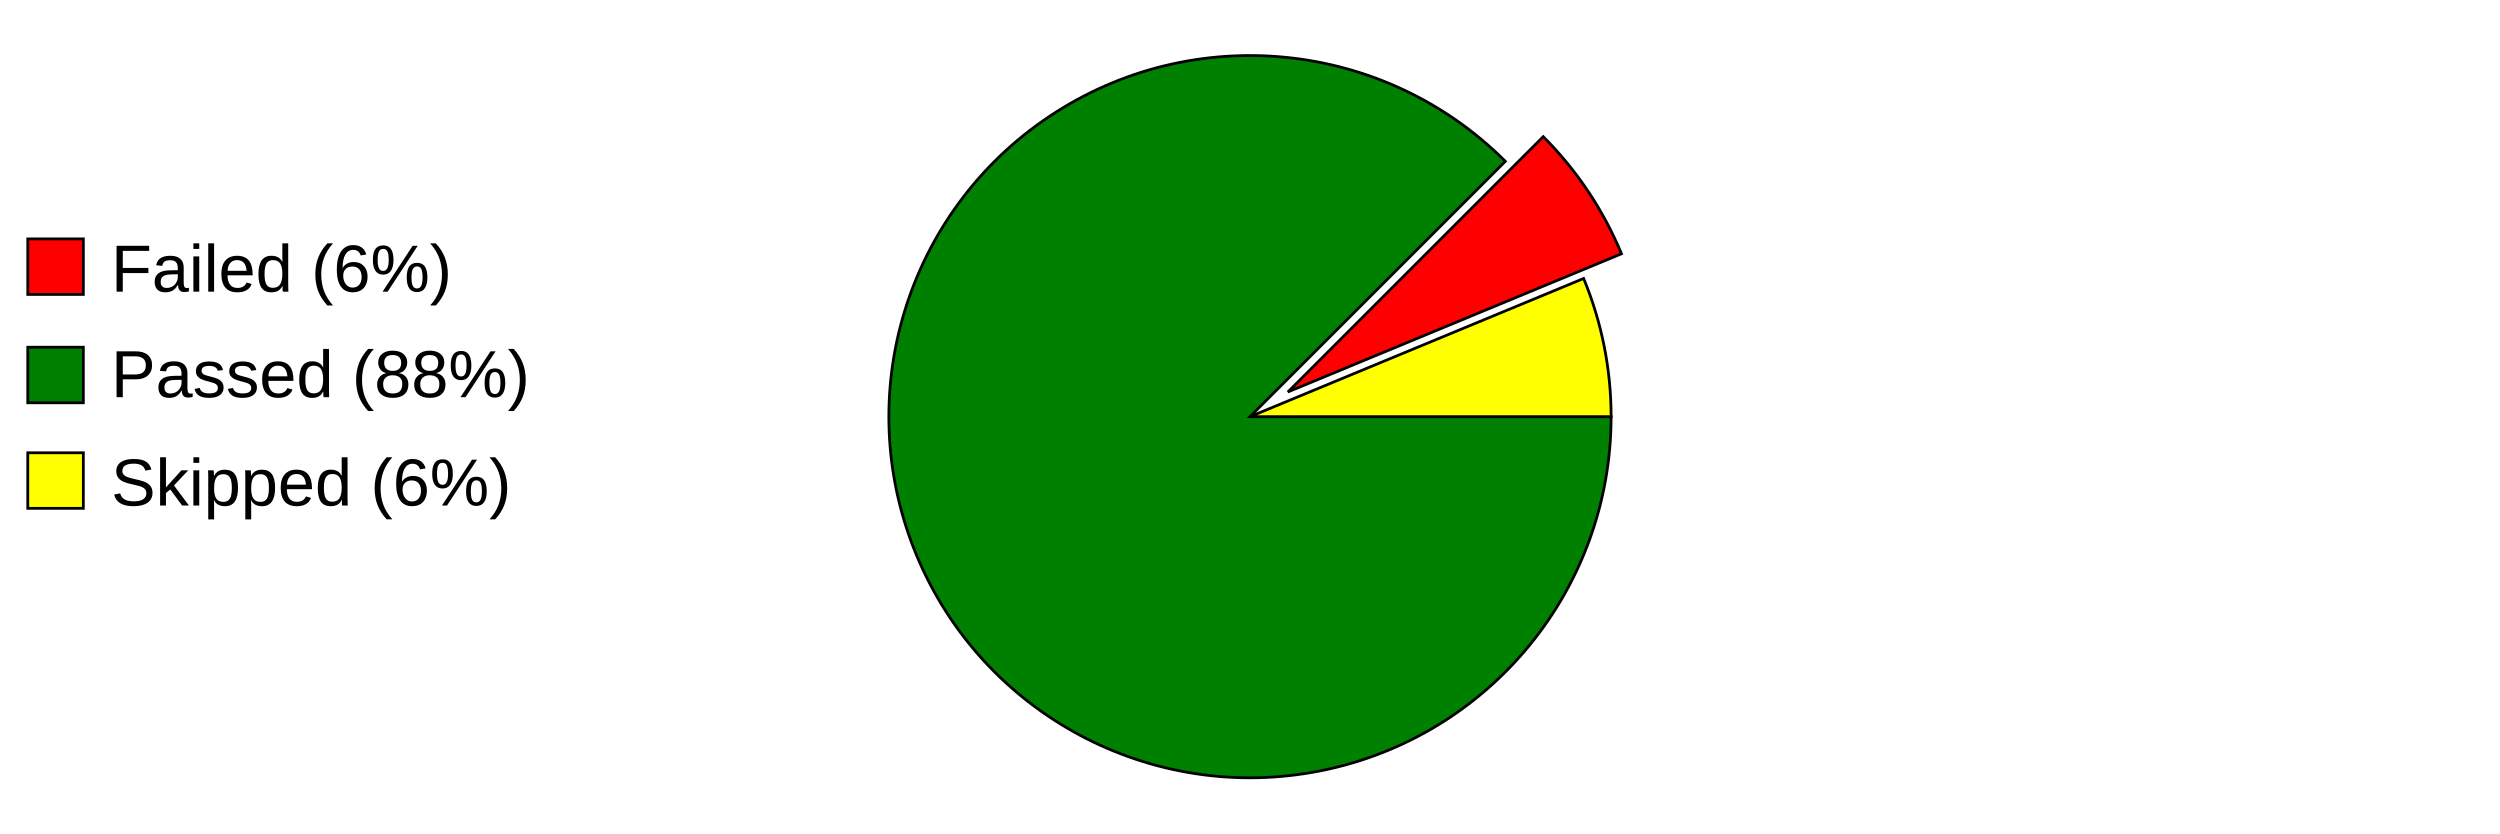
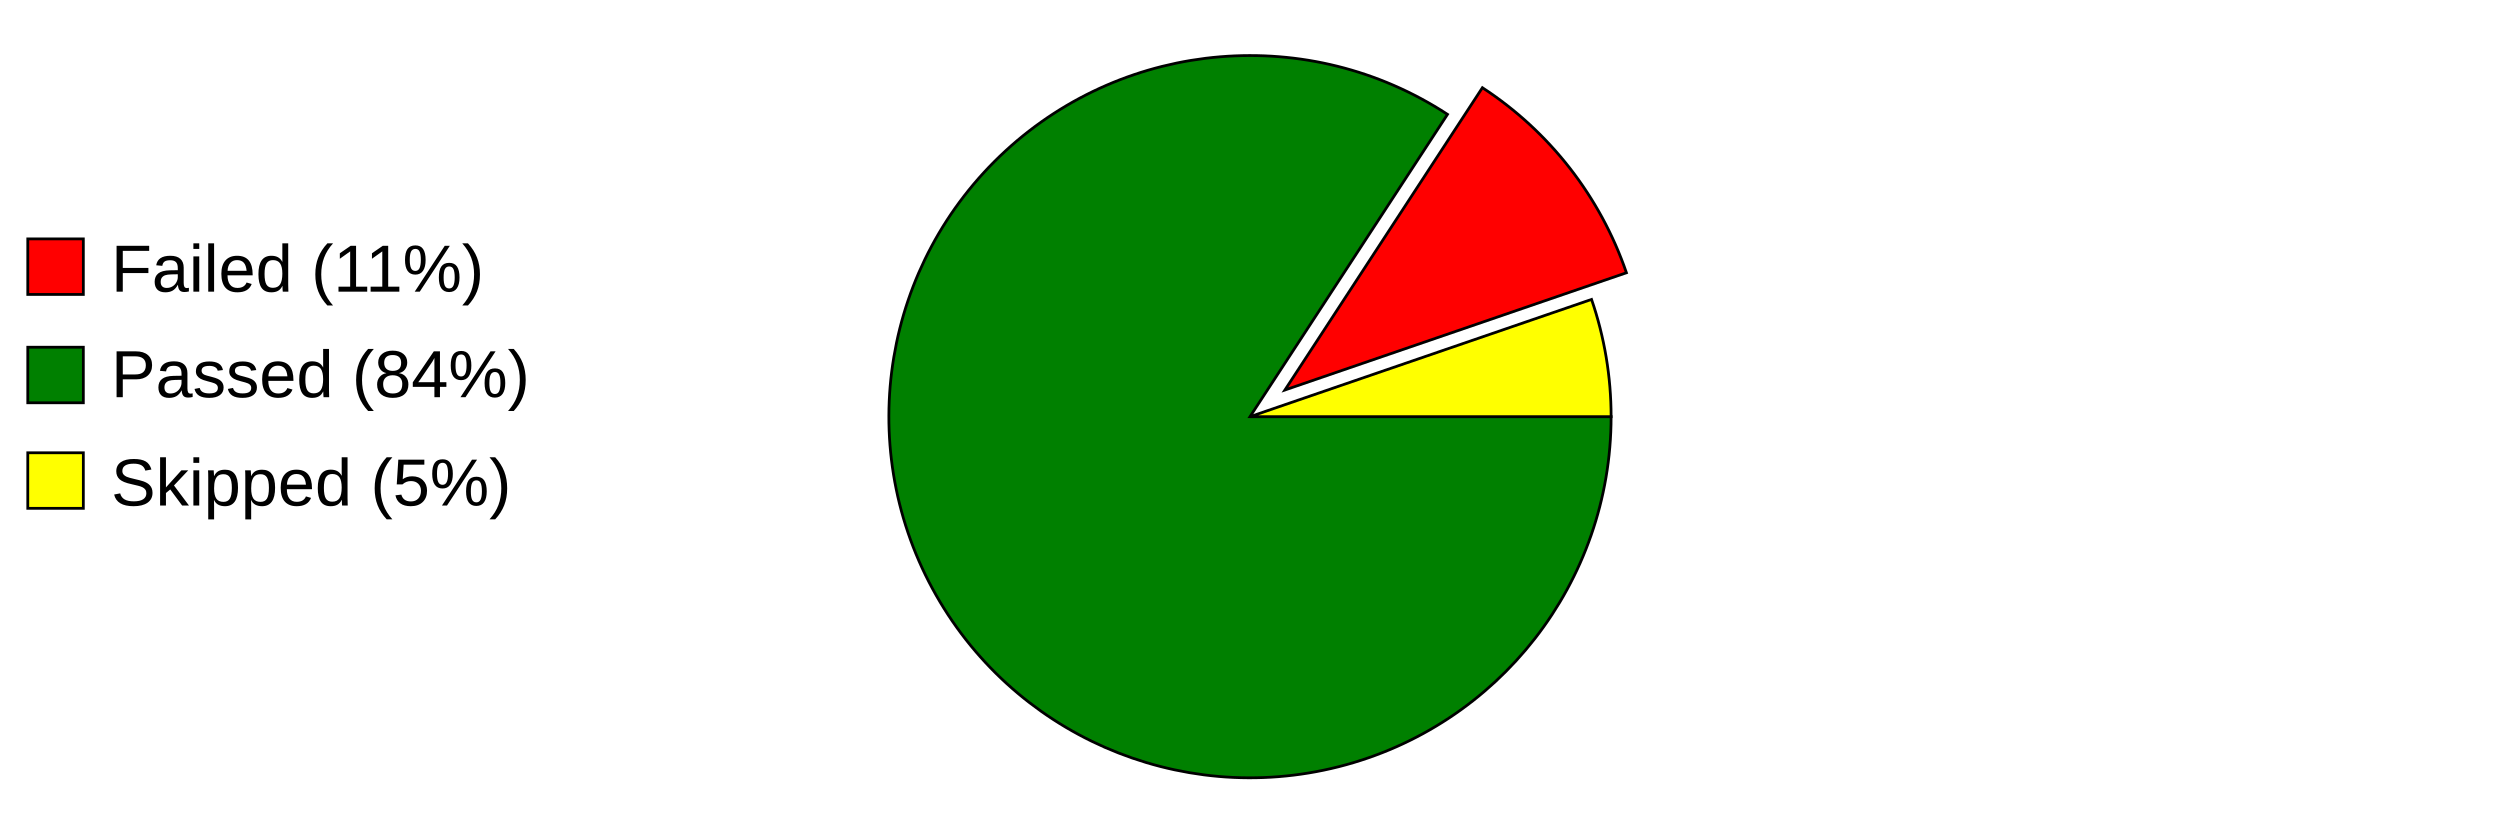
<svg xmlns="http://www.w3.org/2000/svg" preserveAspectRatio="xMidYMid meet" width="600" height="200" viewBox="0 0 900 300">
  <defs>
    <style type="text/css">
                        
				            .axistitle { font-weight:bold; font-size:24px; font-family:Arial; text-anchor:middle; }
				            .xgrid, .ygrid, .legendtext { font-weight:normal; font-size:24px; font-family:Arial; }
				            .xgrid {text-anchor:middle;}
				            .ygrid {text-anchor:end;}
				            .gridline { stroke:black; stroke-width:1; }
				            .values { fill:black; stroke:none; text-anchor:middle; font-size:12px; font-weight:bold; }
	   		            
                    </style>
  </defs>
  <svg id="graphzone" preserveAspectRatio="xMidYMid meet" x="0" y="0">
    <rect style="fill:red;stroke-width:1;stroke:black;" x="10" y="86" width="20" height="20" />
-     <text class="legendtext" x="40" y="105">Failed (6%)
+     <text class="legendtext" x="40" y="105">Failed (11%)
                    </text>
    <rect style="fill:green;stroke-width:1;stroke:black;" x="10" y="125" width="20" height="20" />
-     <text class="legendtext" x="40" y="143">Passed (88%)
+     <text class="legendtext" x="40" y="143">Passed (84%)
                    </text>
    <rect style="fill:yellow;stroke-width:1;stroke:black;" x="10" y="163" width="20" height="20" />
-     <text class="legendtext" x="40" y="182">Skipped (6%)
+     <text class="legendtext" x="40" y="182">Skipped (5%)
                    </text>
    <g style="stroke:black;stroke-width:1" transform="translate(450,150)">
-       <g style="fill:red" transform="rotate(-22.5) translate(16, -3)">
-         <path d="M 0 0 h 130 A 130,130 0,0,0 120.104,-49.749 z" />
+       <g style="fill:red" transform="rotate(-18.94737) translate(15, -5)">
+         <path d="M 0 0 h 130 A 130,130 0,0,0 102.588,-79.848 z" />
      </g>
-       <g style="fill:green" transform="rotate(-45)">
-         <path d="M 0 0 h 130 A 130,130 0,1,0 91.924,91.924 z" />
+       <g style="fill:green" transform="rotate(-56.84211)">
+         <path d="M 0 0 h 130 A 130,130 0,1,0 71.103,108.832 z" />
      </g>
      <g style="fill:yellow" transform="rotate(360)">
-         <path d="M 0 0 h 130 A 130,130 0,0,0 120.104,-49.749 z" />
+         <path d="M 0 0 h 130 A 130,130 0,0,0 122.956,-42.211 z" />
      </g>
    </g>
  </svg>
</svg>
